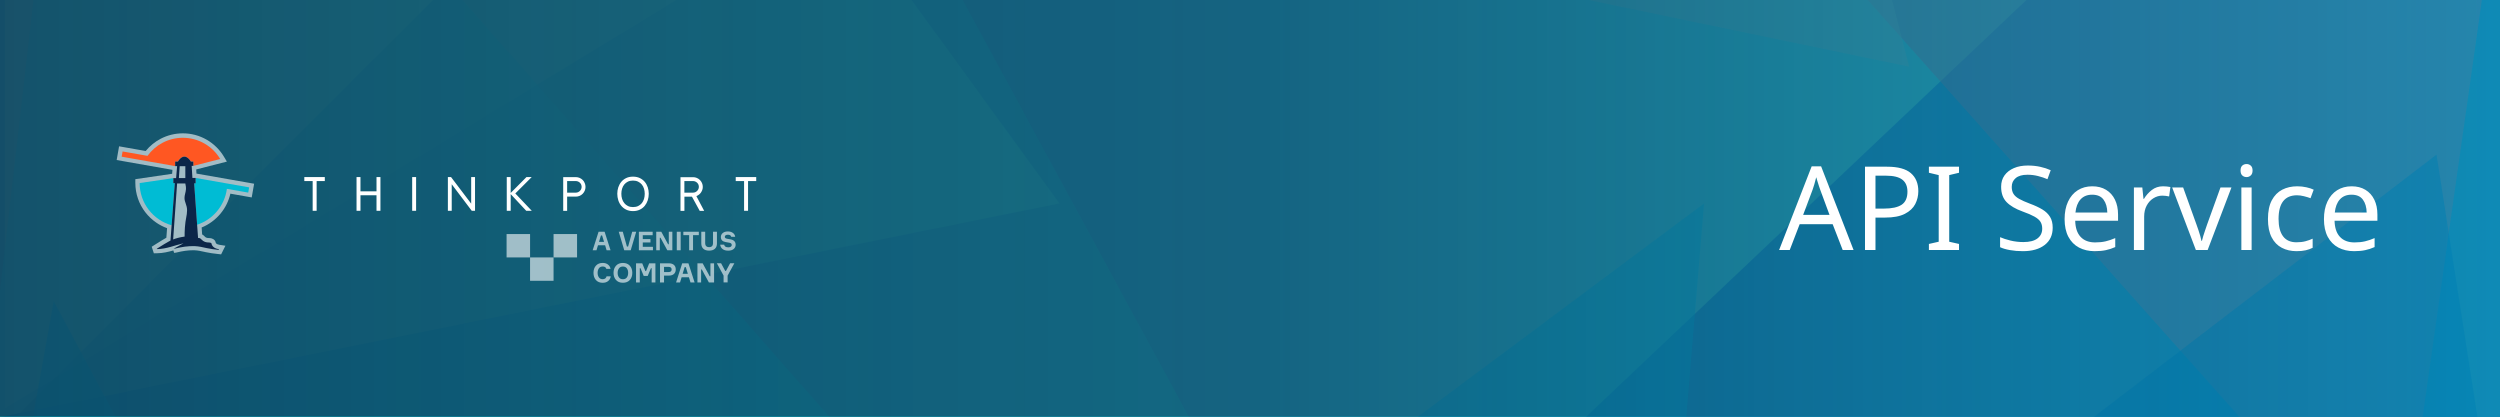
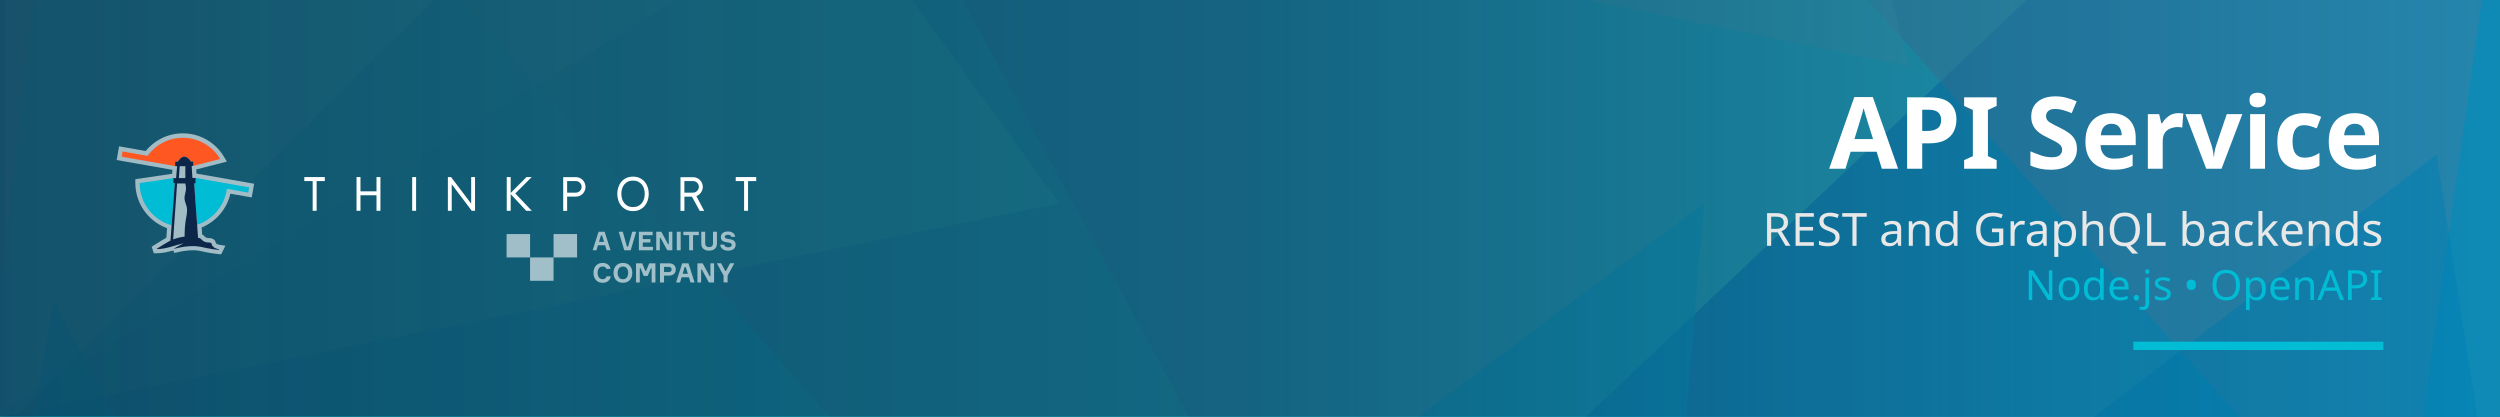
<svg xmlns="http://www.w3.org/2000/svg" width="1200" height="200" viewBox="0 0 1200 200" fill="none">
  <defs>
    <style>
  @keyframes rotate1 { from { transform: rotate(0deg); } to { transform: rotate(360deg); } }
  @keyframes rotate2 { from { transform: rotate(0deg); } to { transform: rotate(-360deg); } }
  @keyframes colorShift {
    0% { fill-opacity: 0.2; }
    25% { fill-opacity: 0.8; }
    50% { fill-opacity: 0.2; }
    75% { fill-opacity: 0.8; }
    100% { fill-opacity: 0.2; }
  }
  @keyframes zoom {
    0% { transform: scale(1); }
    50% { transform: scale(1.2); }
    100% { transform: scale(1); }
  }
  /* Gruppe 1 - Startet sofort */
  .polygon-1 { animation: rotate1 270s linear infinite, colorShift 36s ease-in-out infinite, zoom 54s ease-in-out infinite; transform-origin: center; }
  .polygon-2 { animation: rotate2 270s linear infinite, colorShift 36s ease-in-out infinite, zoom 54s ease-in-out infinite; transform-origin: center; animation-delay: 3s; }
  .polygon-3 { animation: rotate1 270s linear infinite, colorShift 36s ease-in-out infinite, zoom 54s ease-in-out infinite; transform-origin: center; animation-delay: 6s; }
  
  /* Gruppe 2 - Startet nach 2s */
  .polygon-4 { animation: rotate2 270s linear infinite, colorShift 36s ease-in-out infinite, zoom 54s ease-in-out infinite; transform-origin: center; animation-delay: 9s; }
  .polygon-5 { animation: rotate1 270s linear infinite, colorShift 36s ease-in-out infinite, zoom 54s ease-in-out infinite; transform-origin: center; animation-delay: 12s; }
  .polygon-6 { animation: rotate2 270s linear infinite, colorShift 36s ease-in-out infinite, zoom 54s ease-in-out infinite; transform-origin: center; animation-delay: 15s; }
  
  /* Gruppe 3 - Startet nach 4s */
  .polygon-7 { animation: rotate1 270s linear infinite, colorShift 36s ease-in-out infinite, zoom 54s ease-in-out infinite; transform-origin: center; animation-delay: 18s; }
  .polygon-8 { animation: rotate2 270s linear infinite, colorShift 36s ease-in-out infinite, zoom 54s ease-in-out infinite; transform-origin: center; animation-delay: 21s; }
  .polygon-9 { animation: rotate1 270s linear infinite, colorShift 36s ease-in-out infinite, zoom 54s ease-in-out infinite; transform-origin: center; animation-delay: 24s; }
  
  /* Gruppe 4 - Startet nach 6s */
  .polygon-10 { animation: rotate2 270s linear infinite, colorShift 36s ease-in-out infinite, zoom 54s ease-in-out infinite; transform-origin: center; animation-delay: 27s; }
  .polygon-11 { animation: rotate1 270s linear infinite, colorShift 36s ease-in-out infinite, zoom 54s ease-in-out infinite; transform-origin: center; animation-delay: 30s; }
  .polygon-12 { animation: rotate2 270s linear infinite, colorShift 36s ease-in-out infinite, zoom 54s ease-in-out infinite; transform-origin: center; animation-delay: 33s; }
</style>
+     <style>
+       @font-face {
+         font-family: HankenGrotesk;
+         src: url("../../assets/fonts/hanken-grotesk/500/regular.ttf") format("truetype");
+         font-weight: 500 700;
+       }
+       @font-face {
+         font-family: SourceSans3;
+         src: url("../../assets/fonts/source-sans-3/400/regular.ttf") format("truetype");
+         font-weight: 400;
+       }
+       @font-face {
+         font-family: SourceSans3;
+         src: url("../../assets/fonts/source-sans-3/700/regular.ttf") format("truetype");
+         font-weight: 700;
+       }
+     </style>
    <linearGradient id="readmeOverlay" x1="0" x2="1" y1="0" y2="0" gradientUnits="objectBoundingBox">
      <stop offset="0" stop-color="#0B2649" stop-opacity="0.72" />
      <stop offset="0.5" stop-color="#0B2649" stop-opacity="0.5" />
      <stop offset="1" stop-color="#0B2649" stop-opacity="0" />
    </linearGradient>
    <defs>
      <clipPath id="readme-clip0_201_144">
        <rect width="1480" height="347" fill="white" />
      </clipPath>
      <clipPath id="readme-clip1_201_144">
        <rect width="318" height="280" fill="white" />
      </clipPath>
    </defs>
  </defs>
  <g transform="translate(600,100) scale(1.171875) translate(-512,-512)">
    <rect x="0" y="0" width="1024" height="1024" fill="#1ea1b9" />
    <g transform="scale(4) translate(0.5 0.5)">
      <polygon class="polygon-1" fill="#57c8b9" fill-opacity="0.502" points="0,0 268,-15 0,148" />
      <polygon class="polygon-2" fill="#0077b4" fill-opacity="0.502" points="257,271 260,56 54,251" />
      <polygon class="polygon-3" fill="#00c4d1" fill-opacity="0.502" points="-16,271 8,62 162,237" />
      <polygon class="polygon-4" fill="#3f82a3" fill-opacity="0.502" points="245,167 105,10 271,-16" />
      <polygon class="polygon-5" fill="#36cbc0" fill-opacity="0.502" points="-16,152 108,127 4,-16" />
      <polygon class="polygon-6" fill="#0081b5" fill-opacity="0.502" points="87,246 271,263 249,122" />
      <polygon class="polygon-7" fill="#53c3bb" fill-opacity="0.502" points="163,11 -9,61 4,-16" />
      <polygon class="polygon-8" fill="#009ec3" fill-opacity="0.502" points="174,127 162,271 13,247" />
      <polygon class="polygon-9" fill="#369db2" fill-opacity="0.502" points="162,-16 195,113 94,92" />
      <polygon class="polygon-10" fill="#16b6bf" fill-opacity="0.502" points="130,165 -16,166 79,71" />
      <polygon class="polygon-11" fill="#02c0d2" fill-opacity="0.502" points="74,266 5,137 -16,254" />
      <polygon class="polygon-12" fill="#4484a4" fill-opacity="0.502" points="271,77 187,21 252,-16" />
    </g>
  </g>
  <rect width="1200" height="200" fill="url(#readmeOverlay)" />
  <g transform="translate(56, 64) scale(0.2074928)">
    <g clip-path="url(#readme-clip0_201_144)">
      <path d="M820.1 162.6L773.7 101.4L773.5 101.2H766.2V179.2H775.1V117.8L821.3 179L821.4 179.2H829V101.2H820.1V162.6ZM683.6 101.2H692.7V179.2H683.6V101.2ZM601.1 134.1H564V101.2H554.9V179.2H564V143.3H601.1V179.2H610.2V101.2H601.1V134.1ZM434.1 110.4H453.4V179.2H462.6V110.4H481.5V101.2H434.1V110.4ZM960.1 101.2H948L911.5 137.9V101.2H902.4V179.2H911.5V140.6L947.4 179.1L947.5 179.2H960.3L922.2 139.1L960.1 101.2ZM1346.6 142.1C1348.5 140.7 1350.2 139.1 1351.5 137.2C1352.8 135.3 1353.9 133.2 1354.7 131C1355.5 128.7 1355.9 126.3 1355.9 123.9C1355.9 120.8 1355.3 117.8 1354.1 115.1C1352.9 112.4 1351.3 110 1349.3 108C1347.3 106 1344.9 104.4 1342.2 103.2C1339.5 102 1336.5 101.4 1333.5 101.4H1304.3V179.4H1313.4V146.5H1330.8L1348.8 179.4H1359.1L1341.1 145.3C1343 144.4 1344.9 143.4 1346.6 142.1ZM1346.8 123.8C1346.8 125.6 1346.4 127.4 1345.7 129C1345 130.6 1344 132 1342.8 133.2C1341.6 134.4 1340.2 135.4 1338.6 136.1C1337 136.8 1335.2 137.2 1333.4 137.2H1313.3V110.4H1333.4C1335.2 110.4 1337 110.8 1338.6 111.5C1340.2 112.2 1341.7 113.2 1342.9 114.4C1344.1 115.6 1345.1 117 1345.8 118.6C1346.4 120.3 1346.8 122 1346.8 123.8ZM1432.1 101.2V110.4H1451.4V179.2H1460.6V110.4H1479.5V101.2H1432.1ZM1221.7 112.3C1218.7 108.7 1214.8 105.7 1210.3 103.5C1205.7 101.3 1200.4 100.2 1194.4 100.2C1188.4 100.2 1183.1 101.3 1178.6 103.5C1174.1 105.7 1170.3 108.6 1167.3 112.3C1164.3 115.9 1162 120.2 1160.4 124.9C1158.9 129.6 1158.1 134.6 1158.1 139.8C1158.1 145 1158.9 150 1160.4 154.8C1161.9 159.6 1164.2 163.9 1167.3 167.6C1170.3 171.3 1174.1 174.3 1178.6 176.5C1183.1 178.7 1188.4 179.9 1194.4 179.9C1200.4 179.9 1205.7 178.8 1210.3 176.5C1214.9 174.3 1218.7 171.3 1221.7 167.6C1224.7 163.9 1227 159.6 1228.6 154.8C1230.1 150 1230.9 145 1230.9 139.8C1230.9 134.6 1230.1 129.6 1228.6 124.9C1227 120.2 1224.7 115.9 1221.7 112.3ZM1221.6 139.9C1221.6 144.1 1221 148.1 1219.9 151.8C1218.8 155.5 1217 158.8 1214.8 161.6C1212.5 164.4 1209.7 166.6 1206.3 168.2C1202.9 169.8 1198.9 170.6 1194.4 170.6C1190 170.6 1186 169.8 1182.7 168.1C1179.4 166.5 1176.5 164.2 1174.3 161.4C1172 158.6 1170.3 155.3 1169.2 151.6C1168 147.9 1167.5 143.9 1167.5 139.8C1167.5 135.7 1168.1 131.7 1169.2 128C1170.3 124.3 1172.1 121 1174.3 118.3C1176.6 115.5 1179.4 113.3 1182.7 111.7C1186 110.1 1190 109.3 1194.4 109.3C1198.9 109.3 1202.9 110.1 1206.3 111.8C1209.7 113.4 1212.5 115.7 1214.8 118.4C1217.1 121.2 1218.8 124.4 1219.9 128.1C1221 131.8 1221.6 135.8 1221.6 139.9ZM1078.1 107.9C1076.1 105.9 1073.7 104.3 1071 103.1C1068.3 101.9 1065.3 101.3 1062.3 101.3H1033V179.3H1042.1V146.4H1062.2C1065.3 146.4 1068.2 145.8 1070.9 144.7C1073.6 143.6 1076 141.9 1078 139.9C1080 137.9 1081.6 135.5 1082.8 132.8C1084 130.1 1084.6 127.1 1084.6 124C1084.6 120.9 1084 117.9 1082.8 115.2C1081.7 112.3 1080.1 109.9 1078.1 107.9ZM1075.6 123.8C1075.6 125.6 1075.2 127.4 1074.5 129C1073.8 130.6 1072.8 132 1071.6 133.2C1070.4 134.4 1069 135.4 1067.4 136.1C1065.8 136.8 1064 137.2 1062.2 137.2H1042.1V110.4H1062.2C1064 110.4 1065.8 110.8 1067.4 111.5C1069 112.2 1070.5 113.2 1071.7 114.4C1072.9 115.6 1073.9 117 1074.6 118.6C1075.2 120.3 1075.6 122 1075.6 123.8Z" fill="white" />
      <path d="M1133.41 270.5L1129.91 258.92H1113.49L1110 270.5H1101.12L1114.82 227.66H1128.76L1142.52 270.5H1133.41ZM1120.31 236.24L1115.79 251.12H1127.49L1122.97 236.24H1120.31Z" fill="white" fill-opacity="0.6" />
      <path d="M1174.2 270.5L1161.47 227.66H1170.82L1180.35 261.86H1183.13L1192.66 227.66H1201.89L1189.16 270.5H1174.2Z" fill="white" fill-opacity="0.6" />
      <path d="M1217.04 262.52H1240.57V270.5H1208.05V227.66H1239.91V235.64H1217.04V244.64H1234.84V252.44H1217.04V262.52Z" fill="white" fill-opacity="0.6" />
      <path d="M1277.26 227.66H1285.47V270.5H1273.82L1258.01 241.46H1256.44V270.5H1248.24V227.66H1259.88L1275.69 256.7H1277.26V227.66Z" fill="white" fill-opacity="0.6" />
      <path d="M1295.72 227.66H1304.72V270.5H1295.72V227.66Z" fill="white" fill-opacity="0.6" />
      <path d="M1346.71 227.66V235.52H1333.32V270.5H1324.33V235.52H1310.93V227.66H1346.71Z" fill="white" fill-opacity="0.6" />
      <path d="M1379.66 227.66H1388.65V254.72C1388.65 260.06 1387.08 264.14 1383.94 267.02C1380.81 269.9 1376.34 271.34 1370.49 271.34C1364.63 271.34 1360.29 269.9 1357.15 267.02C1354.01 264.14 1352.44 260.06 1352.44 254.72V227.66H1361.44V254.54C1361.44 257.24 1362.22 259.34 1363.85 260.96C1365.42 262.52 1367.65 263.36 1370.49 263.36C1373.32 263.36 1375.62 262.58 1377.18 260.96C1378.75 259.4 1379.54 257.24 1379.54 254.54V227.66H1379.66Z" fill="white" fill-opacity="0.6" />
      <path d="M1430.89 239.42H1421.72C1420.99 236.18 1418.4 234.56 1413.87 234.56C1411.82 234.56 1410.13 234.98 1408.8 235.82C1407.48 236.66 1406.81 237.86 1406.81 239.48C1406.81 241.76 1408.62 243.2 1412.18 243.86L1420.21 245.3C1427.99 246.74 1431.91 250.94 1431.91 257.84C1431.91 261.68 1430.41 264.92 1427.45 267.5C1424.49 270.08 1420.21 271.4 1414.6 271.4C1408.98 271.4 1404.88 270.14 1401.68 267.68C1398.48 265.22 1396.61 261.8 1396.19 257.54H1405.36C1406.03 261.68 1409.23 263.72 1414.96 263.72C1417.37 263.72 1419.3 263.24 1420.75 262.28C1422.2 261.32 1422.86 260 1422.86 258.32C1422.86 256.64 1422.38 255.5 1421.35 254.72C1420.39 253.94 1418.88 253.34 1416.95 252.98L1408.74 251.54C1401.38 250.28 1397.7 246.38 1397.7 239.84C1397.7 236.18 1399.15 233.12 1402.04 230.66C1404.94 228.2 1408.92 227 1413.93 227C1418.64 227 1422.5 228.14 1425.58 230.36C1428.59 232.58 1430.41 235.64 1430.89 239.54V239.42Z" fill="white" fill-opacity="0.6" />
      <path d="M1133.35 330.8H1143C1142.34 335.3 1140.35 338.9 1137.03 341.66C1133.71 344.42 1129.49 345.74 1124.42 345.74C1117.72 345.74 1112.47 343.64 1108.73 339.44C1104.99 335.24 1103.06 329.72 1103.06 322.76C1103.06 315.8 1104.93 310.28 1108.73 306.08C1112.53 301.88 1117.72 299.78 1124.36 299.78C1129.24 299.78 1133.29 301.04 1136.55 303.56C1139.8 306.08 1141.8 309.38 1142.52 313.52H1132.8C1131.78 309.86 1128.94 308.06 1124.36 308.06C1120.56 308.06 1117.6 309.44 1115.61 312.2C1113.62 314.96 1112.59 318.5 1112.59 322.76C1112.59 327.02 1113.62 330.56 1115.61 333.32C1117.6 336.08 1120.56 337.46 1124.36 337.46C1126.71 337.46 1128.7 336.86 1130.27 335.72C1131.84 334.52 1132.8 332.9 1133.29 330.8H1133.35Z" fill="white" fill-opacity="0.6" />
      <path d="M1155.13 306.26C1158.93 302 1164.24 299.84 1171.12 299.84C1178 299.84 1183.31 302 1187.11 306.26C1190.91 310.52 1192.84 316.04 1192.84 322.76C1192.84 329.48 1190.91 335 1187.11 339.26C1183.31 343.52 1178 345.68 1171.12 345.68C1164.24 345.68 1158.93 343.52 1155.13 339.26C1151.33 335 1149.4 329.48 1149.4 322.76C1149.4 316.04 1151.33 310.52 1155.13 306.26ZM1171.12 337.52C1175.1 337.52 1178.12 336.14 1180.17 333.44C1182.22 330.74 1183.25 327.2 1183.25 322.82C1183.25 318.44 1182.22 314.96 1180.17 312.2C1178.12 309.5 1175.1 308.12 1171.12 308.12C1167.14 308.12 1164.18 309.5 1162.07 312.26C1159.96 315.02 1158.93 318.56 1158.93 322.82C1158.93 327.08 1159.96 330.62 1162.07 333.38C1164.12 336.14 1167.14 337.52 1171.12 337.52Z" fill="white" fill-opacity="0.6" />
      <path d="M1201.47 344.96V300.68H1215.77L1223.07 318.56H1224.7L1231.94 300.68H1246.31V344.96H1237.62V311.96H1235.99L1228.5 329.84H1219.21L1211.79 311.96H1210.16V344.96H1201.47Z" fill="white" fill-opacity="0.6" />
      <path d="M1256.93 300.68H1277.26C1282.39 300.68 1286.31 301.94 1289.15 304.4C1291.98 306.86 1293.37 310.34 1293.37 314.78C1293.37 319.22 1291.98 322.82 1289.15 325.34C1286.37 327.86 1282.39 329.12 1277.26 329.12H1266.22V345.02H1256.93V300.74V300.68ZM1266.22 320.96H1275.93C1278.71 320.96 1280.7 320.48 1281.97 319.46C1283.23 318.44 1283.84 316.94 1283.84 314.9C1283.84 312.86 1283.23 311.36 1281.97 310.34C1280.7 309.32 1278.71 308.84 1275.93 308.84H1266.22V321.02V320.96Z" fill="white" fill-opacity="0.6" />
      <path d="M1327.46 344.96L1323.84 333.02H1306.89L1303.27 344.96H1294.1L1308.28 300.68H1322.7L1336.94 344.96H1327.52H1327.46ZM1313.89 309.56L1309.24 324.92H1321.31L1316.66 309.56H1313.89Z" fill="white" fill-opacity="0.6" />
      <path d="M1373.5 300.68H1382.01V344.96H1370L1353.65 314.96H1352.02V344.96H1343.51V300.68H1355.58L1371.93 330.68H1373.56V300.68H1373.5Z" fill="white" fill-opacity="0.6" />
      <path d="M1407.78 318.32H1409.53L1419.06 300.62H1428.9L1413.33 329.12V344.9H1403.98V329.12L1388.47 300.62H1398.24L1407.78 318.32Z" fill="white" fill-opacity="0.6" />
      <path d="M1010.67 287.06H956.307V341.12H1010.67V287.06Z" fill="white" fill-opacity="0.6" />
      <path d="M956.367 233H902V287.06H956.367V233Z" fill="white" fill-opacity="0.6" />
      <path d="M1065.04 233H1010.67V287.06H1065.04V233Z" fill="white" fill-opacity="0.6" />
      <g clip-path="url(#readme-clip1_201_144)">
        <path d="M234.721 279.21C224.557 278.068 215.388 276.956 206.015 274.878C205.077 274.673 204.111 274.468 203.173 274.234C195.235 272.478 187.736 270.809 180.296 270.546C178.978 270.487 177.659 270.487 176.341 270.487C164.8 270.487 152.468 272.214 137.558 275.902C136.445 276.195 135.507 276.253 134.658 276.341C134.218 276.37 133.691 276.429 132.871 276.517L131.084 270.897C119.426 274.263 107.24 277.219 93.355 277.424L86.032 277.541L81.052 262.379L87.555 258.223C88.727 257.462 90.602 256.291 92.857 254.857L93.062 254.74C97.017 252.164 100.766 249.734 104.809 247.451C109.496 244.612 112.688 242.71 114.944 241.48L116.614 219.41C107.914 216.249 99.624 212.034 91.92 206.766C82.107 200.092 73.466 191.926 66.201 182.501C58.878 172.988 53.166 162.421 49.27 151.093C45.228 139.385 43.177 127.121 43.177 114.652V106.046L128.301 93.606L129.063 84.474L0 61.76L5.595 30.031L67.138 40.861C76.659 29.183 88.551 19.465 101.85 12.498C117.551 4.332 135.244 0 153.054 0C172.533 0 191.69 5.122 208.475 14.869C224.732 24.294 238.441 37.788 248.108 53.945L254.962 65.39L184.016 83.537L184.602 93.138L318 116.554L312.405 148.284L263.047 139.59C259.151 156.626 251.272 172.549 239.935 186.101C228.218 200.121 213.338 210.981 196.582 217.83L197.725 233.782C200.683 235.392 202.675 237.529 203.818 238.758L203.847 238.787C205.458 240.514 207.86 242.3 213.455 242.3C213.66 242.3 213.894 242.3 214.099 242.3C214.099 242.3 214.334 242.3 214.422 242.3C217.029 242.3 219.431 243.002 220.632 243.441C226.461 245.49 228.365 249.237 228.921 252.076C229.244 253.686 229.888 256.613 238.148 257.93L251.594 260.038L245.501 272.214C245.413 272.39 245.354 272.565 245.267 272.712C245.12 273.034 244.944 273.414 244.739 273.824L241.634 280.029L234.721 279.21Z" fill="white" fill-opacity="0.6" />
        <path d="M182.405 103.149L182.375 103.266L182.405 103.149Z" fill="#00BCD4" />
        <path d="M135.361 65.331H141.776C157.653 39.661 171.625 65.331 171.625 65.331H177.308V75.313L239.555 59.389C221.95 29.973 189.786 10.303 153.054 10.303C119.455 10.303 89.694 26.753 71.357 52.072L13.68 41.915L11.541 54.033L135.361 75.81V65.331Z" fill="#FF5722" />
        <path d="M182.639 103.236V115.676H179.271L186.096 211.42C222.536 199.477 249.866 167.426 254.992 128.409L304.32 137.102L306.459 124.984L182.639 103.236Z" fill="#00BCD4" />
        <path d="M127.159 212.678L134.511 115.179H131.084V103.617L53.137 115.003C53.137 161.514 84.421 200.707 127.1 212.678H127.159Z" fill="#00BCD4" />
        <path d="M219.138 254.301C218.991 253.51 215.974 252.544 214.334 252.574C206.893 252.749 201.035 250.759 196.524 245.9C194.444 243.676 192.13 241.51 188.293 242.036L179.27 115.676H182.639V103.236H175.228L173.5 75.313H177.308V65.331H171.625C171.625 65.331 157.653 39.661 141.776 65.331H135.361V75.81H139.843L137.499 103.617H131.084V115.179H134.511L124.464 248.154C123.439 248.651 122.502 249.12 121.652 249.588H121.623C119.397 250.642 114.827 253.364 109.876 256.379C105.951 258.603 102.172 261.062 98.247 263.609C95.992 265.043 94.117 266.214 92.945 266.975L93.238 267.824C115.94 267.502 134.511 258.867 154.635 254.301C147.4 258.311 140.194 262.291 131.817 266.945C133.955 266.711 134.57 266.741 135.127 266.594C149.978 262.906 165.239 260.389 180.647 260.945C189.992 261.267 199.102 263.492 208.182 265.482C217.351 267.502 226.519 268.585 235.864 269.638C236.127 269.111 236.362 268.555 236.625 268.028C226.695 266.506 220.719 262.174 219.138 254.301ZM145.789 76.103H158.854V103.471H143.914L145.789 76.103ZM157.828 218.005C157.301 226.026 157.096 232.963 157.184 238.846C146.141 240.309 137.324 242.856 130.674 245.432L139.843 115.911H158.824C160.084 121.969 160.611 126.243 160.377 128.789C159.557 138.039 156.92 142.371 156.92 149.688C156.92 159.67 162.867 165.524 162.867 178.022C162.867 190.521 159.176 197.428 157.828 218.005Z" fill="#0B2649" />
      </g>
    </g>
  </g>
-   <text x="1144" y="120" text-anchor="end" font-family="'Montserrat', sans-serif" font-size="56" font-weight="200" fill="#FFFFFF">API Service</text>
+   <text x="1144" y="81" text-anchor="end" font-family="HankenGrotesk, 'Hanken Grotesk', sans-serif" font-size="48" font-weight="700" fill="#FFFFFF">API Service</text>
+   <text x="1144" y="118" text-anchor="end" font-family="SourceSans3, 'Source Sans 3', sans-serif" font-size="22" font-weight="400" fill="#E8E8E8">REST and GraphQL backends</text>
+   <text x="1144" y="144" text-anchor="end" font-family="SourceSans3, 'Source Sans 3', sans-serif" font-size="20" font-weight="400" fill="#00BCD4">Node.js • OpenAPI</text>
+   <rect x="1024" y="164" width="120" height="4" fill="#00BCD4" />
</svg>
